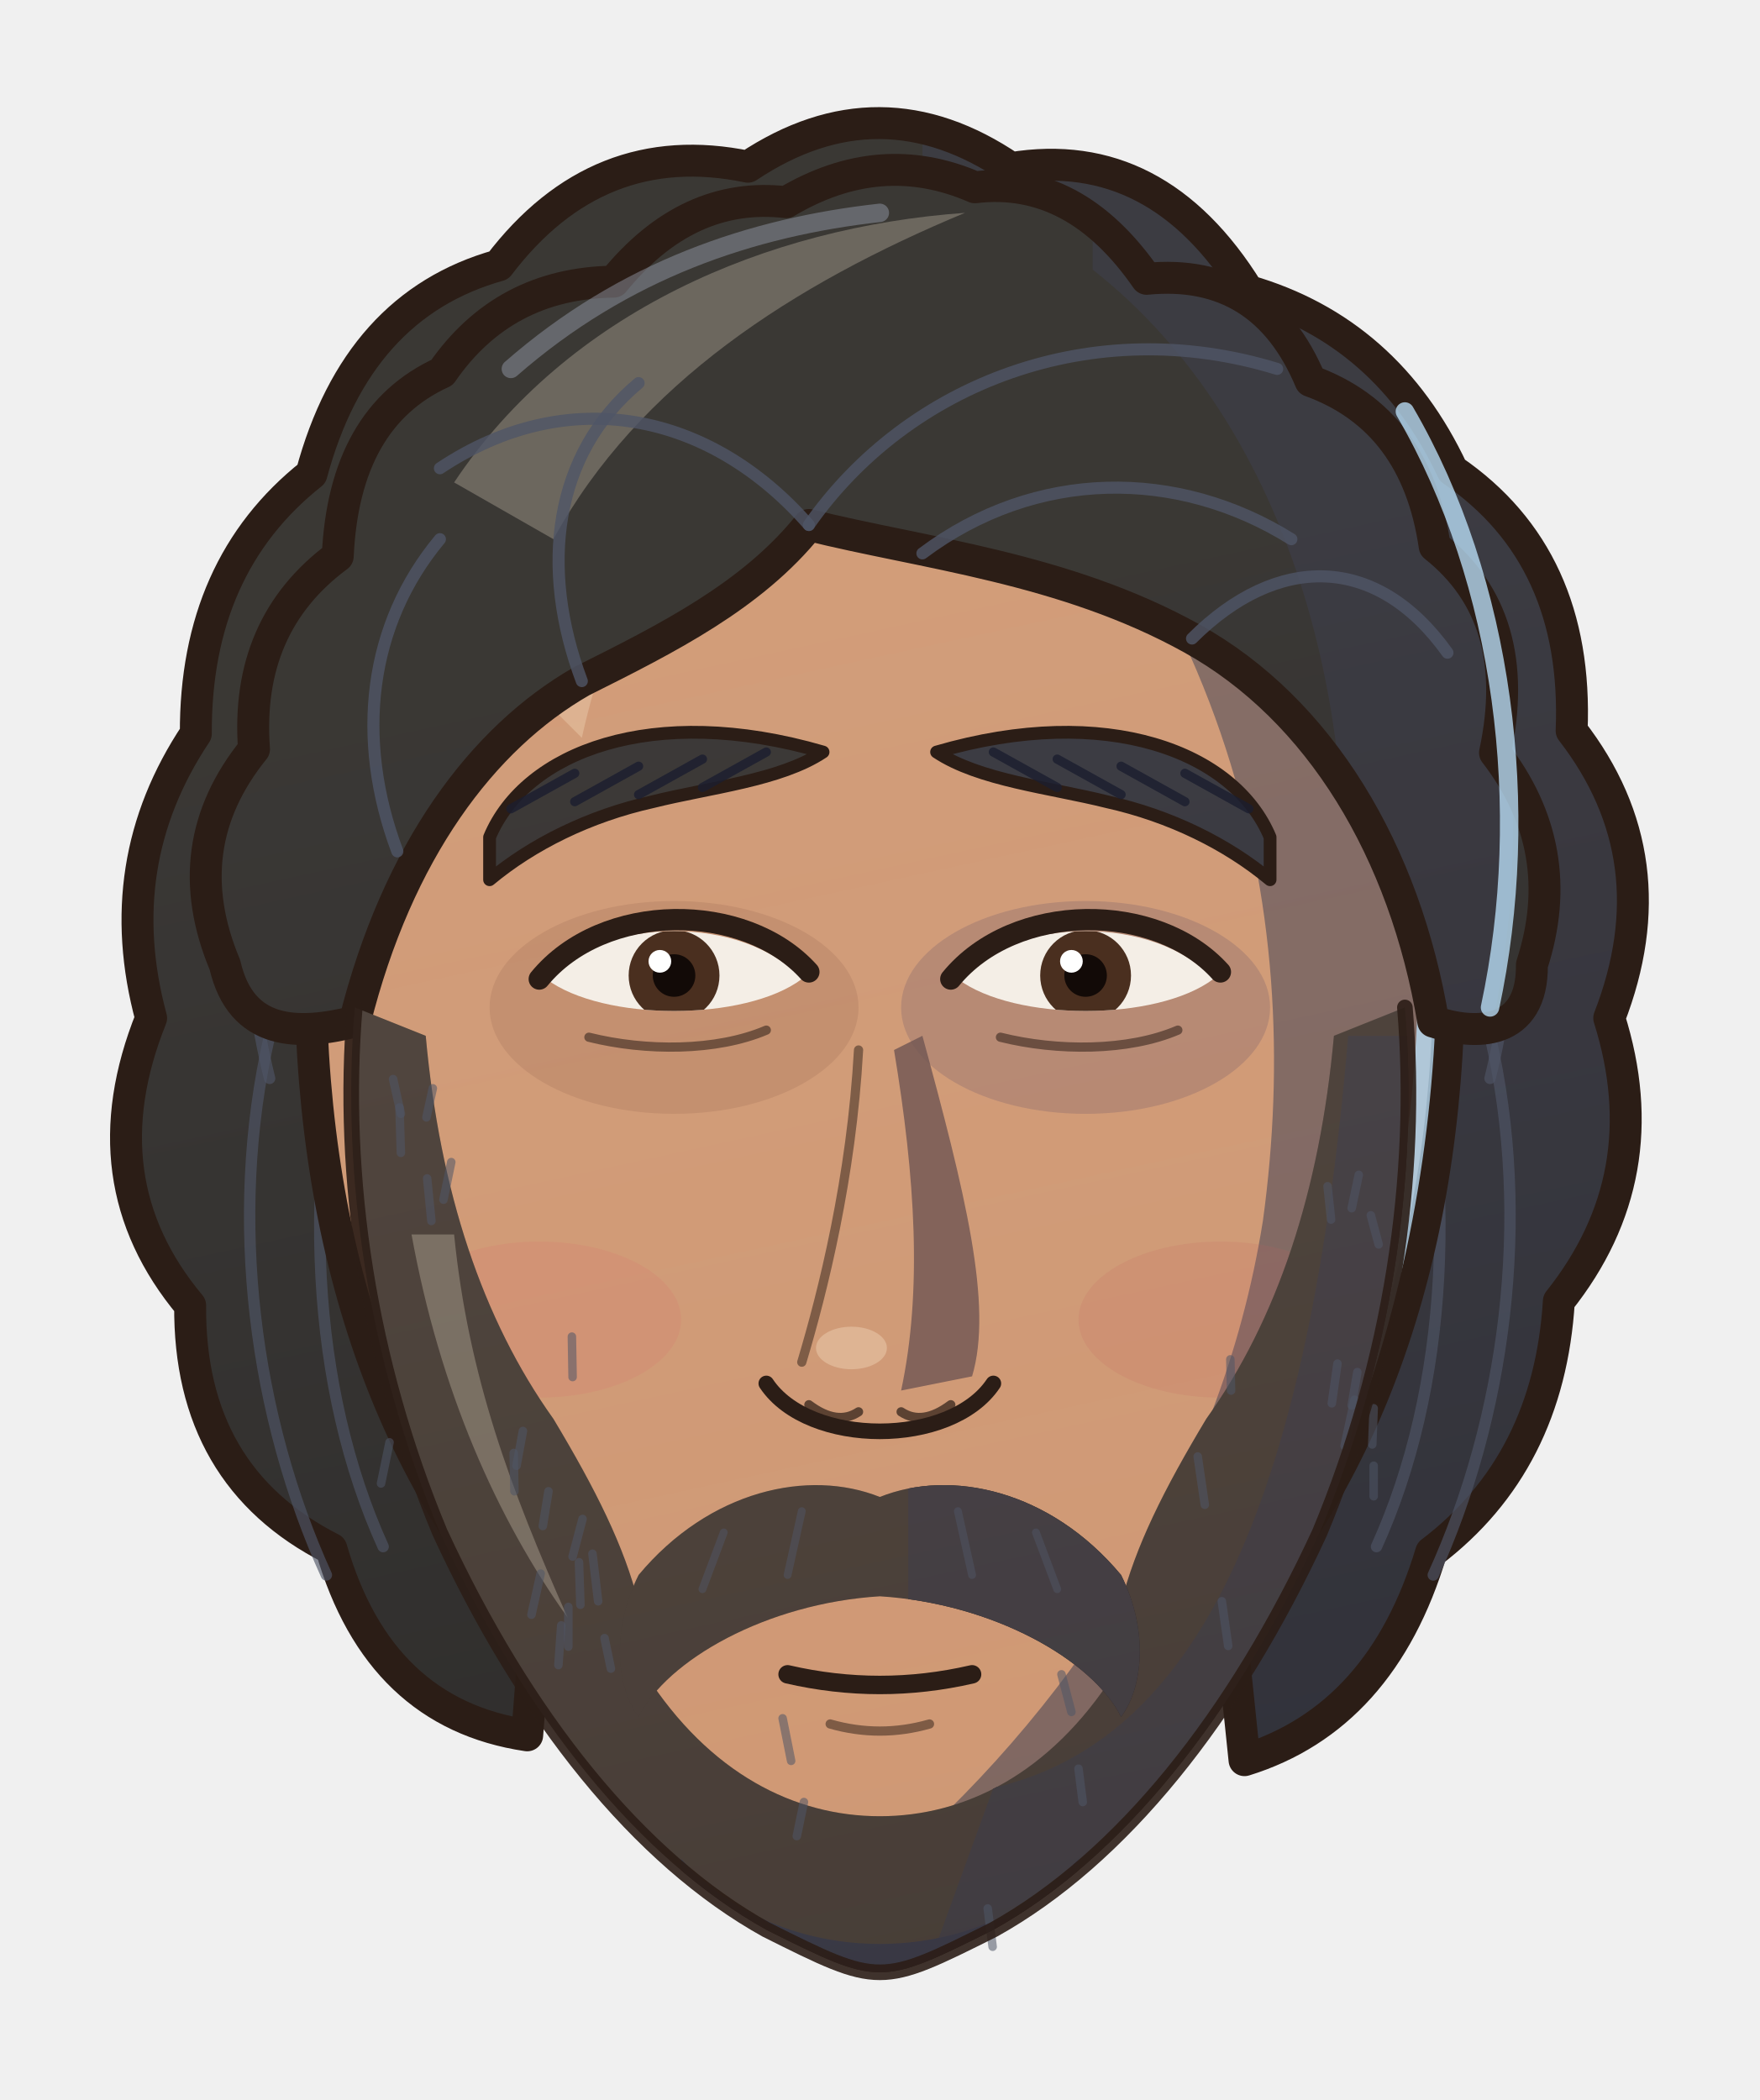
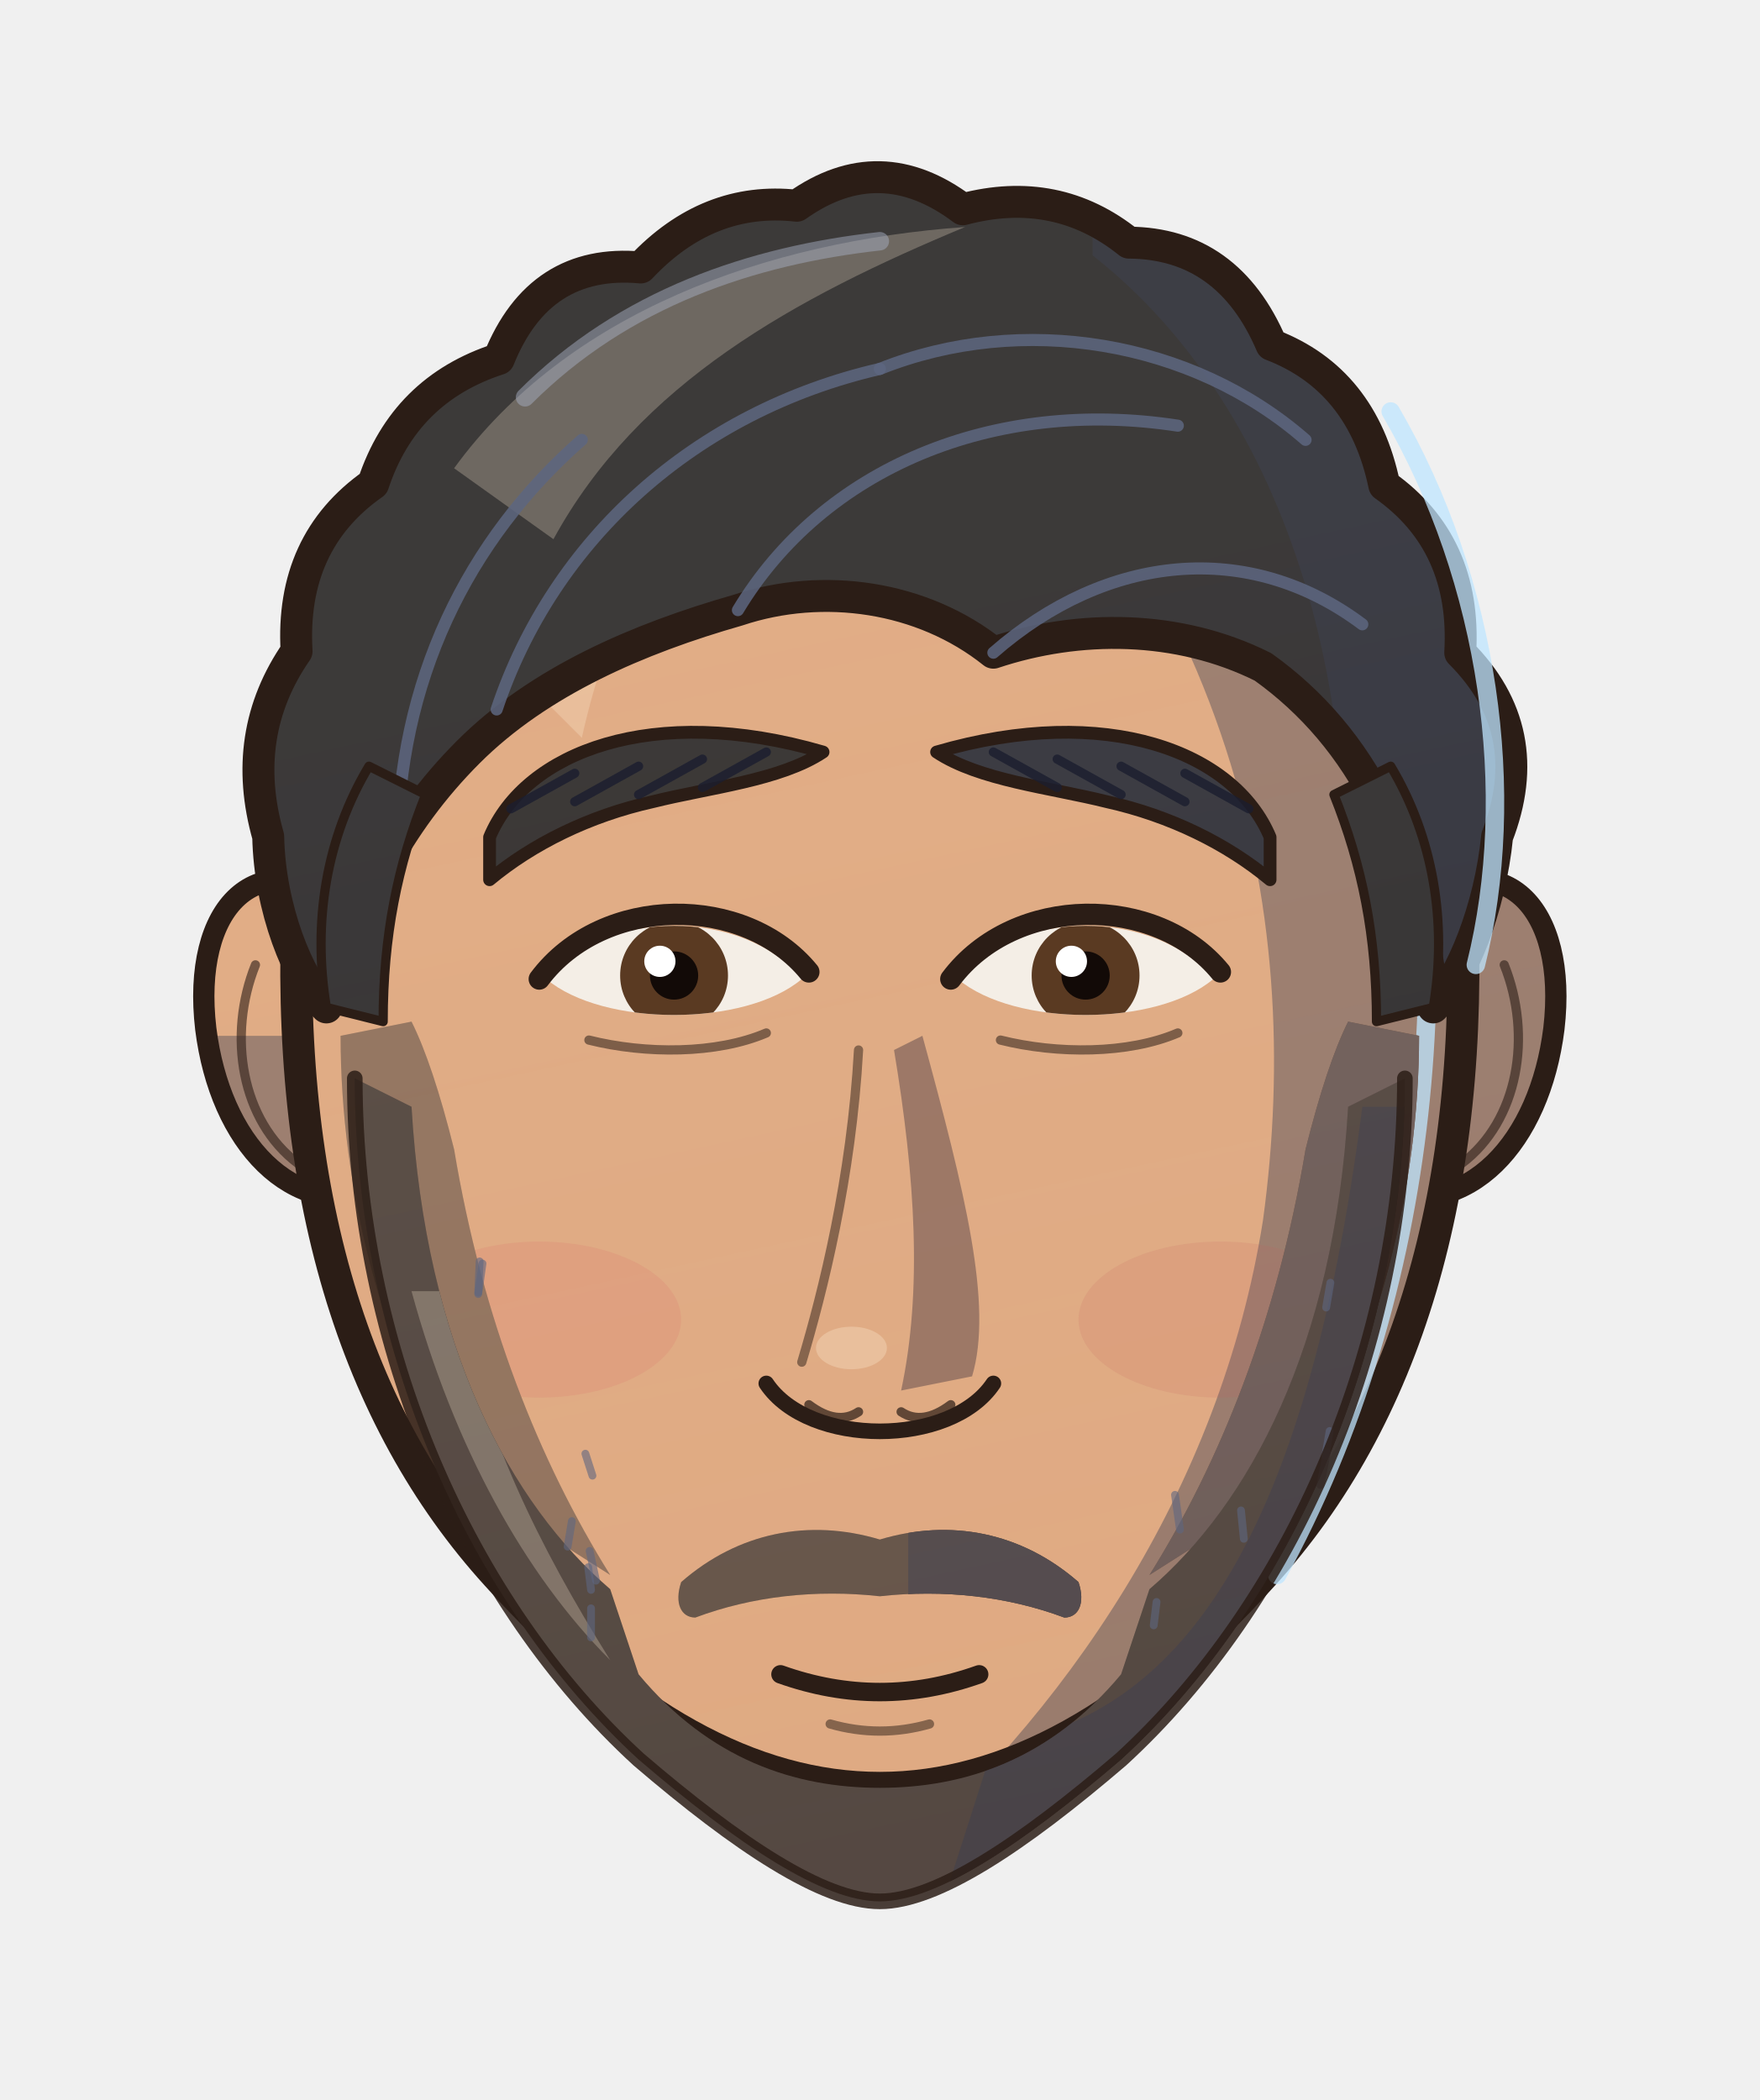
<svg xmlns="http://www.w3.org/2000/svg" viewBox="176 4 248 296" width="248" height="296">
  <defs>
    <linearGradient id="form" gradientUnits="userSpaceOnUse" x1="170" y1="120" x2="470" y2="1500">
      <stop offset="0" stop-color="#fff1d6" stop-opacity="0.16" />
      <stop offset="0.45" stop-color="#fff1d6" stop-opacity="0" />
-       <stop offset="1" stop-color="#0b1030" stop-opacity="0.30" />
+       <stop offset="1" stop-color="#0b1030" stop-opacity="0.18" />
    </linearGradient>
    <clipPath id="c1">
-       <path d="M250.3,248.6 Q229.4,245.5 222.7,222.3 Q202.6,212.1 202.8,188.0 Q188.1,170.4 197.3,147.5 Q191.4,125.7 203.6,107.4 Q203.5,83.8 219.9,70.8 Q226.3,47.0 246.3,41.4 Q260.2,23.1 281.4,27.5 Q300.0,15.1 318.5,27.7 Q339.1,24.3 351.9,45.0 Q371.5,50.7 380.7,70.3 Q398.5,82.5 397.5,107.0 Q411.5,125.1 402.8,147.5 Q409.8,169.7 395.7,187.4 Q394.3,210.2 377.7,222.8 Q370.7,246.1 351.4,252.1 L346,200 L254,200 Z" />
+       <path d="M226,132 C212,122 203,132 205,149 C207,165 217,176 230,172 Z" />
    </clipPath>
    <clipPath id="c2">
-       <path d="M300,50 C352,50 378,86 380,130 C382,172 372,206 352,230 C334,252 316,264 300,264 C284,264 266,252 248,230 C228,206 218,172 220,130 C222,86 248,50 300,50 Z" />
+       <path d="M 374,132 C 388,122 397,132 395,149 C 393,165 383,176 370,172 Z" />
    </clipPath>
    <clipPath id="c3">
-       <path d="M207.7,140.0 Q200.7,123.3 211.8,109.6 Q210.5,92.1 223.6,82.4 Q224.5,62.8 238.3,56.5 Q247.0,43.9 262.5,43.7 Q272.9,30.9 286.8,32.5 Q300.1,24.6 313.4,30.4 Q327.5,28.7 337.6,43.3 Q354.0,41.7 360.7,57.7 Q375.6,63.1 378.2,81.0 Q390.8,91.0 386.7,110.1 Q397.2,123.7 391.9,140.0 C392,150 384,150 378,148 C374,124 362,104 344,94 C326,84 306,82 290,78 C282,88 270,94 258,100 C244,108 232,124 226,148 C218,150 210,150 207.7,140.0 Z" />
+       <path d="M300,50 C352,50 380,86 382,130 C384,172 374,204 354,226 C336,246 318,256 300,256 C282,256 264,246 246,226 C226,204 216,172 218,130 C220,86 248,50 300,50 Z" />
    </clipPath>
    <clipPath id="c4">
+       <path d="M213.8,121.9 Q209.7,107.5 217.8,95.8 Q216.9,80.4 228.6,72.2 Q233.0,58.9 246.3,54.6 Q252.0,40.4 266.3,41.7 Q275.8,31.6 288.3,33.0 Q300.0,24.7 311.7,33.5 Q324.9,30.0 335.1,38.2 Q349.1,38.3 355.2,52.6 Q368.0,57.5 371.1,72.4 Q382.7,80.6 381.8,96.0 Q392.8,107.0 387.0,121.9 C386,132 382,142 378,146 C376,124 368,108 354,98 C342,92 328,92 316,96 C306,88 292,86 280,90 C266,94 252,100 242,110 C232,120 226,132 222,146 C218,142 214,132 213.8,121.9 Z" />
+     </clipPath>
+     <clipPath id="c5">
+       <path d="M222,146 C220,134 222,122 228,112 L236,116 C232,126 230,136 230,148 Z" />
+     </clipPath>
+     <clipPath id="c6">
+       <path d="M 378,146 C 380,134 378,122 372,112 L 364,116 C 368,126 370,136 370,148 Z" />
+     </clipPath>
+     <clipPath id="c7">
      <path d="M245,122 C250,110 268,103 292,110 C286,114 276,115 268,117 C259,119 251,123 245,128 Z" />
    </clipPath>
-     <clipPath id="c5">
+     <clipPath id="c8">
      <path d="M 355,122 C 350,110 332,103 308,110 C 314,114 324,115 332,117 C 341,119 349,123 355,128 Z" />
    </clipPath>
-     <clipPath id="c6">
-       <path d="M253,142 C261,133 281,133 289,142 C281,148.0 261,148.0 253,142 Z" />
+     <clipPath id="c9">
+       <path d="M253,142 C261,132 281,132 289,142 C281,148.75 261,148.75 253,142 Z" />
    </clipPath>
-     <clipPath id="c7">
-       <path d="M311,142 C319,133 339,133 347,142 C339,148.0 319,148.0 311,142 Z" />
+     <clipPath id="c10">
+       <path d="M311,142 C319,132 339,132 347,142 C339,148.75 319,148.75 311,142 Z" />
    </clipPath>
-     <clipPath id="c8">
-       <path d="M226,146 C224,170 228,196 238,220 C250,246 266,266 284,276 C292,280 296,282 300,282 C304,282 308,280 316,276 C334,266 350,246 362,220 C372,196 376,170 374,146 L364,150 C362,172 356,190 346,204 C340,214 336,222 334,230 L333,240 C324,254 312,260 300,260 C288,260 276,254 267,240 L266,230 C264,222 260,214 254,204 C244,190 238,172 236,150 Z" />
+     <clipPath id="c11">
+       <path d="M224,150 C224,172 230,194 240,212 L262,226 C252,210 244,190 240,166 C238,158 236,152 234,148 Z" />
    </clipPath>
-     <clipPath id="c9">
-       <path d="M266,226 C276,214 290,211 300,215 C310,211 324,214 334,226 C338,234 337,242 334,246 C330,238 316,230 300,229 C284,230 270,238 266,246 C263,242 262,234 266,226 Z" />
+     <clipPath id="c12">
+       <path d="M 376,150 C 376,172 370,194 360,212 L 338,226 C 348,210 356,190 360,166 C 362,158 364,152 366,148 Z" />
+     </clipPath>
+     <clipPath id="c13">
+       <path d="M226,156 C226,194 242,230 266,252 C280,264 292,272 300,272 C308,272 320,264 334,252 C358,230 374,194 374,156 L366,160 C364,194 352,216 338,228 L334,240 C324,252 312,256 300,256 C288,256 276,252 266,240 L262,228 C248,216 236,194 234,160 Z" />
+     </clipPath>
+     <clipPath id="c14">
+       <path d="M272,227 C280,220 290,218 300,221 C310,218 320,220 328,227 C329,230 328,232 326,232 C318,229 309,228 300,229 C291,228 282,229 274,232 C272,232 271,230 272,227 Z" />
    </clipPath>
  </defs>
  <rect x="200" y="290" width="200" height="40" fill="none" />
-   <path d="M250.3,248.6 Q229.4,245.5 222.7,222.3 Q202.6,212.1 202.8,188.0 Q188.1,170.4 197.3,147.5 Q191.4,125.7 203.6,107.4 Q203.5,83.8 219.9,70.8 Q226.3,47.0 246.3,41.4 Q260.2,23.1 281.4,27.5 Q300.0,15.1 318.5,27.7 Q339.1,24.3 351.9,45.0 Q371.5,50.7 380.7,70.3 Q398.5,82.5 397.5,107.0 Q411.5,125.1 402.8,147.5 Q409.8,169.7 395.7,187.4 Q394.3,210.2 377.7,222.8 Q370.7,246.1 351.4,252.1 L346,200 L254,200 Z" fill="#141416" />
+   <path d="M226,132 C212,122 203,132 205,149 C207,165 217,176 230,172 Z" fill="#dba077" />
  <g clip-path="url(#c1)">
-     <path d="M306,10 L420,10 L420,290 L306,290 Z" fill="#171926" />
+     <path d="M190,150 L240,150 L240,190 L190,190 Z" fill="#8c6c5f" />
    <rect x="0" y="0" width="600" height="1400" fill="url(#form)" />
  </g>
-   <path d="M250.3,248.6 Q229.4,245.5 222.7,222.3 Q202.6,212.1 202.8,188.0 Q188.1,170.4 197.3,147.5 Q191.4,125.7 203.6,107.4 Q203.5,83.8 219.9,70.8 Q226.3,47.0 246.3,41.4 Q260.2,23.1 281.4,27.5 Q300.0,15.1 318.5,27.7 Q339.1,24.3 351.9,45.0 Q371.5,50.7 380.7,70.3 Q398.5,82.5 397.5,107.0 Q411.5,125.1 402.8,147.5 Q409.8,169.7 395.7,187.4 Q394.3,210.2 377.7,222.8 Q370.7,246.1 351.4,252.1 L346,200 L254,200 Z" fill="none" stroke="#2b1d16" stroke-width="4.5" stroke-linejoin="round" />
-   <path d="M214,150 C208,176 212,204 222,226" fill="none" stroke="#4f5566" stroke-width="1.6" stroke-linecap="round" stroke-linejoin="round" opacity="0.65" />
-   <path d="M226,140 C218,170 220,200 230,222" fill="none" stroke="#4f5566" stroke-width="1.6" stroke-linecap="round" stroke-linejoin="round" opacity="0.65" />
-   <path d="M386,150 C392,176 388,204 378,226" fill="none" stroke="#4f5566" stroke-width="1.6" stroke-linecap="round" stroke-linejoin="round" opacity="0.65" />
-   <path d="M374,140 C382,170 380,200 370,222" fill="none" stroke="#4f5566" stroke-width="1.6" stroke-linecap="round" stroke-linejoin="round" opacity="0.65" />
-   <path d="M216,104 C210,124 210,140 214,156" fill="none" stroke="#4f5566" stroke-width="1.6" stroke-linecap="round" stroke-linejoin="round" opacity="0.65" />
-   <path d="M384,104 C390,124 390,140 386,156" fill="none" stroke="#4f5566" stroke-width="1.6" stroke-linecap="round" stroke-linejoin="round" opacity="0.65" />
-   <path d="M300,50 C352,50 378,86 380,130 C382,172 372,206 352,230 C334,252 316,264 300,264 C284,264 266,252 248,230 C228,206 218,172 220,130 C222,86 248,50 300,50 Z" fill="#c98d68" />
+   <path d="M226,132 C212,122 203,132 205,149 C207,165 217,176 230,172 Z" fill="none" stroke="#2b1d16" stroke-width="3.0" stroke-linejoin="round" />
+   <path d="M 374,132 C 388,122 397,132 395,149 C 393,165 383,176 370,172 Z" fill="#dba077" />
  <g clip-path="url(#c2)">
-     <path d="M300,40 C356,46 386,86 384,130 C384,174 372,210 352,232 C334,254 316,266 300,268 C326,246 348,214 354,176 C360,132 350,82 300,40 Z" fill="#6f5552" />
-     <path d="M246,96 C252,78 266,66 284,62 C270,74 262,90 258,108 Z" fill="#d9ab89" opacity="0.85" />
+     <path d="M360,110 L410,110 L410,190 L360,190 Z" fill="#8c6c5f" />
    <rect x="0" y="0" width="600" height="1400" fill="url(#form)" />
  </g>
-   <path d="M300,50 C352,50 378,86 380,130 C382,172 372,206 352,230 C334,252 316,264 300,264 C284,264 266,252 248,230 C228,206 218,172 220,130 C222,86 248,50 300,50 Z" fill="none" stroke="#2b1d16" stroke-width="4.5" stroke-linejoin="round" />
+   <path d="M 374,132 C 388,122 397,132 395,149 C 393,165 383,176 370,172 Z" fill="none" stroke="#2b1d16" stroke-width="3.0" stroke-linejoin="round" />
+   <path d="M212,140 C208,150 210,162 218,168" fill="none" stroke="#2b1d16" stroke-width="1.3" stroke-linecap="round" stroke-linejoin="round" opacity="0.6" />
+   <path d="M388,140 C392,150 390,162 382,168" fill="none" stroke="#2b1d16" stroke-width="1.3" stroke-linecap="round" stroke-linejoin="round" opacity="0.6" />
+   <path d="M300,50 C352,50 380,86 382,130 C384,172 374,204 354,226 C336,246 318,256 300,256 C282,256 264,246 246,226 C226,204 216,172 218,130 C220,86 248,50 300,50 Z" fill="#dba077" />
+   <g clip-path="url(#c3)">
+     <path d="M300,40 C356,46 386,86 384,130 C384,174 372,210 352,232 C334,254 316,266 300,268 C326,246 348,214 354,176 C360,132 350,82 300,40 Z" fill="#8c6c5f" />
+     <path d="M246,96 C252,78 266,66 284,62 C270,74 262,90 258,108 Z" fill="#e6b894" opacity="0.85" />
+     <rect x="0" y="0" width="600" height="1400" fill="url(#form)" />
+   </g>
+   <path d="M300,50 C352,50 380,86 382,130 C384,172 374,204 354,226 C336,246 318,256 300,256 C282,256 264,246 246,226 C226,204 216,172 218,130 C220,86 248,50 300,50 Z" fill="none" stroke="#2b1d16" stroke-width="4.5" stroke-linejoin="round" />
  <path d="M372,96 C382,136 378,186 356,226" fill="none" stroke="#bfe6ff" stroke-width="2.6" stroke-linecap="round" opacity="0.75" />
-   <ellipse cx="271" cy="146" rx="26" ry="15" fill="#8a5a46" opacity="0.18" />
-   <ellipse cx="329" cy="146" rx="26" ry="15" fill="#5a4a66" opacity="0.22" />
  <ellipse cx="252" cy="190" rx="20" ry="11" fill="#d9706a" opacity="0.18" />
  <ellipse cx="348" cy="190" rx="20" ry="11" fill="#c0605e" opacity="0.15" />
-   <path d="M207.7,140.0 Q200.7,123.3 211.8,109.6 Q210.5,92.1 223.6,82.4 Q224.5,62.8 238.3,56.5 Q247.0,43.9 262.5,43.7 Q272.9,30.9 286.8,32.5 Q300.1,24.6 313.4,30.4 Q327.5,28.7 337.6,43.3 Q354.0,41.7 360.7,57.7 Q375.6,63.1 378.2,81.0 Q390.8,91.0 386.7,110.1 Q397.2,123.7 391.9,140.0 C392,150 384,150 378,148 C374,124 362,104 344,94 C326,84 306,82 290,78 C282,88 270,94 258,100 C244,108 232,124 226,148 C218,150 210,150 207.7,140.0 Z" fill="#141416" />
-   <g clip-path="url(#c3)">
-     <path d="M330,26 C376,42 398,96 386,150 L364,150 C370,106 358,64 330,42 Z" fill="#171926" />
-     <path d="M240,72 C256,48 284,36 312,34 C288,44 266,58 254,80 Z" fill="#5a5650" opacity="0.85" />
+   <path d="M213.8,121.9 Q209.7,107.5 217.8,95.8 Q216.9,80.4 228.6,72.2 Q233.0,58.9 246.3,54.6 Q252.0,40.4 266.3,41.7 Q275.8,31.6 288.3,33.0 Q300.0,24.7 311.7,33.5 Q324.9,30.0 335.1,38.2 Q349.1,38.3 355.2,52.6 Q368.0,57.5 371.1,72.4 Q382.7,80.6 381.8,96.0 Q392.8,107.0 387.0,121.9 C386,132 382,142 378,146 C376,124 368,108 354,98 C342,92 328,92 316,96 C306,88 292,86 280,90 C266,94 252,100 242,110 C232,120 226,132 222,146 C218,142 214,132 213.8,121.9 Z" fill="#17171c" />
+   <g clip-path="url(#c4)">
+     <path d="M330,26 C374,40 396,90 384,148 L364,148 C370,104 358,62 330,40 Z" fill="#181b2a" />
+     <path d="M240,70 C256,48 284,38 312,36 C288,46 266,58 254,80 Z" fill="#5d5854" opacity="0.85" />
    <rect x="0" y="0" width="600" height="1400" fill="url(#form)" />
  </g>
-   <path d="M207.7,140.0 Q200.7,123.3 211.8,109.6 Q210.5,92.1 223.6,82.4 Q224.5,62.8 238.3,56.5 Q247.0,43.9 262.5,43.7 Q272.9,30.9 286.8,32.5 Q300.1,24.6 313.4,30.4 Q327.5,28.7 337.6,43.3 Q354.0,41.7 360.7,57.7 Q375.6,63.1 378.2,81.0 Q390.8,91.0 386.7,110.1 Q397.2,123.7 391.9,140.0 C392,150 384,150 378,148 C374,124 362,104 344,94 C326,84 306,82 290,78 C282,88 270,94 258,100 C244,108 232,124 226,148 C218,150 210,150 207.7,140.0 Z" fill="none" stroke="#2b1d16" stroke-width="4.5" stroke-linejoin="round" />
-   <path d="M374,62 C388,86 392,118 386,146" fill="none" stroke="#bfe6ff" stroke-width="2.6" stroke-linecap="round" opacity="0.75" />
-   <path d="M290,78 C304,58 330,48 356,56" fill="none" stroke="#4f5566" stroke-width="1.7" stroke-linecap="round" stroke-linejoin="round" opacity="0.8" />
-   <path d="M290,78 C276,62 256,58 238,70" fill="none" stroke="#4f5566" stroke-width="1.7" stroke-linecap="round" stroke-linejoin="round" opacity="0.8" />
-   <path d="M258,100 C252,84 254,68 266,58" fill="none" stroke="#4f5566" stroke-width="1.7" stroke-linecap="round" stroke-linejoin="round" opacity="0.8" />
-   <path d="M344,94 C356,82 370,82 380,96" fill="none" stroke="#4f5566" stroke-width="1.7" stroke-linecap="round" stroke-linejoin="round" opacity="0.8" />
-   <path d="M306,82 C322,70 342,70 358,80" fill="none" stroke="#4f5566" stroke-width="1.7" stroke-linecap="round" stroke-linejoin="round" opacity="0.8" />
-   <path d="M232,124 C226,108 228,92 238,80" fill="none" stroke="#4f5566" stroke-width="1.7" stroke-linecap="round" stroke-linejoin="round" opacity="0.8" />
-   <path d="M248,56 C264,42 282,36 300,34" fill="none" stroke="#9aa0b0" stroke-width="2.6" stroke-linecap="round" stroke-linejoin="round" opacity="0.45" />
+   <path d="M213.8,121.9 Q209.7,107.5 217.8,95.8 Q216.9,80.4 228.6,72.2 Q233.0,58.9 246.3,54.6 Q252.0,40.4 266.3,41.7 Q275.8,31.6 288.3,33.0 Q300.0,24.7 311.7,33.5 Q324.9,30.0 335.1,38.2 Q349.1,38.3 355.2,52.6 Q368.0,57.5 371.1,72.4 Q382.7,80.6 381.8,96.0 Q392.8,107.0 387.0,121.9 C386,132 382,142 378,146 C376,124 368,108 354,98 C342,92 328,92 316,96 C306,88 292,86 280,90 C266,94 252,100 242,110 C232,120 226,132 222,146 C218,142 214,132 213.8,121.9 Z" fill="none" stroke="#2b1d16" stroke-width="4.5" stroke-linejoin="round" />
+   <path d="M372,62 C386,86 390,116 384,140" fill="none" stroke="#bfe6ff" stroke-width="2.6" stroke-linecap="round" opacity="0.75" />
+   <path d="M246,104 C254,80 274,62 300,56" fill="none" stroke="#5d6680" stroke-width="1.7" stroke-linecap="round" stroke-linejoin="round" opacity="0.85" />
+   <path d="M280,90 C292,70 316,60 342,64" fill="none" stroke="#5d6680" stroke-width="1.7" stroke-linecap="round" stroke-linejoin="round" opacity="0.85" />
+   <path d="M316,96 C332,82 352,80 368,92" fill="none" stroke="#5d6680" stroke-width="1.7" stroke-linecap="round" stroke-linejoin="round" opacity="0.85" />
+   <path d="M232,124 C232,100 242,80 258,66" fill="none" stroke="#5d6680" stroke-width="1.7" stroke-linecap="round" stroke-linejoin="round" opacity="0.85" />
+   <path d="M300,56 C320,48 344,52 360,66" fill="none" stroke="#5d6680" stroke-width="1.7" stroke-linecap="round" stroke-linejoin="round" opacity="0.85" />
+   <path d="M250,60 C264,46 282,40 300,38" fill="none" stroke="#a3abc0" stroke-width="2.6" stroke-linecap="round" stroke-linejoin="round" opacity="0.5" />
+   <path d="M222,146 C220,134 222,122 228,112 L236,116 C232,126 230,136 230,148 Z" fill="#17171c" />
+   <g clip-path="url(#c5)">
+     <rect x="0" y="0" width="600" height="1400" fill="url(#form)" />
+   </g>
+   <path d="M222,146 C220,134 222,122 228,112 L236,116 C232,126 230,136 230,148 Z" fill="none" stroke="#2b1d16" stroke-width="1.3" stroke-linejoin="round" />
+   <path d="M 378,146 C 380,134 378,122 372,112 L 364,116 C 368,126 370,136 370,148 Z" fill="#17171c" />
+   <g clip-path="url(#c6)">
+     <rect x="0" y="0" width="600" height="1400" fill="url(#form)" />
+   </g>
+   <path d="M 378,146 C 380,134 378,122 372,112 L 364,116 C 368,126 370,136 370,148 Z" fill="none" stroke="#2b1d16" stroke-width="1.3" stroke-linejoin="round" />
  <path d="M245,122 C250,110 268,103 292,110 C286,114 276,115 268,117 C259,119 251,123 245,128 Z" fill="#18171a" />
-   <g clip-path="url(#c4)">
+   <g clip-path="url(#c7)">
    <rect x="0" y="0" width="600" height="1400" fill="url(#form)" />
  </g>
  <path d="M245,122 C250,110 268,103 292,110 C286,114 276,115 268,117 C259,119 251,123 245,128 Z" fill="none" stroke="#2b1d16" stroke-width="1.8" stroke-linejoin="round" />
  <path d="M 355,122 C 350,110 332,103 308,110 C 314,114 324,115 332,117 C 341,119 349,123 355,128 Z" fill="#18171a" />
-   <g clip-path="url(#c5)">
+   <g clip-path="url(#c8)">
    <path d="M300,90 L360,90 L360,130 L300,130 Z" fill="#191b28" />
    <rect x="0" y="0" width="600" height="1400" fill="url(#form)" />
  </g>
  <path d="M 355,122 C 350,110 332,103 308,110 C 314,114 324,115 332,117 C 341,119 349,123 355,128 Z" fill="none" stroke="#2b1d16" stroke-width="1.8" stroke-linejoin="round" />
  <path d="M248,118 l9,-5" fill="none" stroke="#1a1d2e" stroke-width="1.3" stroke-linecap="round" stroke-linejoin="round" opacity="0.8" />
  <path d="M257,117 l9,-5" fill="none" stroke="#1a1d2e" stroke-width="1.3" stroke-linecap="round" stroke-linejoin="round" opacity="0.8" />
  <path d="M266,116 l9,-5" fill="none" stroke="#1a1d2e" stroke-width="1.3" stroke-linecap="round" stroke-linejoin="round" opacity="0.8" />
  <path d="M275,115 l9,-5" fill="none" stroke="#1a1d2e" stroke-width="1.3" stroke-linecap="round" stroke-linejoin="round" opacity="0.8" />
  <path d="M352,118 l-9,-5" fill="none" stroke="#1a1d2e" stroke-width="1.3" stroke-linecap="round" stroke-linejoin="round" opacity="0.8" />
  <path d="M343,117 l-9,-5" fill="none" stroke="#1a1d2e" stroke-width="1.3" stroke-linecap="round" stroke-linejoin="round" opacity="0.8" />
  <path d="M334,116 l-9,-5" fill="none" stroke="#1a1d2e" stroke-width="1.3" stroke-linecap="round" stroke-linejoin="round" opacity="0.8" />
  <path d="M325,115 l-9,-5" fill="none" stroke="#1a1d2e" stroke-width="1.3" stroke-linecap="round" stroke-linejoin="round" opacity="0.8" />
-   <path d="M253,142 C261,133 281,133 289,142 C281,148.0 261,148.0 253,142 Z" fill="#f4eee6" />
-   <g clip-path="url(#c6)">
-     <circle cx="271" cy="141.5" r="6.4" fill="#4a2f1f" />
-     <circle cx="271" cy="141.5" r="3" fill="#120a07" />
-     <circle cx="269" cy="139.5" r="1.6" fill="#fff" />
-     <path d="M251,130 L291,130 L291,135 L251,135 Z" fill="#000" opacity="0.18" />
+   <path d="M253,142 C261,132 281,132 289,142 C281,148.75 261,148.75 253,142 Z" fill="#f4eee6" />
+   <g clip-path="url(#c9)">
+     <circle cx="271" cy="141.5" r="7.6" fill="#5a3a22" />
+     <circle cx="271" cy="141.5" r="3.4" fill="#120a07" />
+     <circle cx="269" cy="139.5" r="2.2" fill="#fff" />
+     <path d="M251,130 L291,130 L291,134 L251,134 Z" fill="#000" opacity="0.18" />
  </g>
-   <path d="M252,142 C261,131 281,131 290,141" fill="none" stroke="#2b1d16" stroke-width="3.0" stroke-linecap="round" stroke-linejoin="round" opacity="1.0" />
-   <path d="M259,150.2 C267,152.2 277,152.2 284,149.2" fill="none" stroke="#2b1d16" stroke-width="1.3" stroke-linecap="round" stroke-linejoin="round" opacity="0.55" />
-   <path d="M311,142 C319,133 339,133 347,142 C339,148.0 319,148.0 311,142 Z" fill="#f4eee6" />
-   <g clip-path="url(#c7)">
-     <circle cx="329" cy="141.5" r="6.4" fill="#4a2f1f" />
-     <circle cx="329" cy="141.5" r="3" fill="#120a07" />
-     <circle cx="327" cy="139.5" r="1.6" fill="#fff" />
-     <path d="M309,130 L349,130 L349,135 L309,135 Z" fill="#000" opacity="0.18" />
+   <path d="M252,142 C261,130 281,130 290,141" fill="none" stroke="#2b1d16" stroke-width="3.0" stroke-linecap="round" stroke-linejoin="round" opacity="1.0" />
+   <path d="M259,150.6 C267,152.6 277,152.6 284,149.6" fill="none" stroke="#2b1d16" stroke-width="1.3" stroke-linecap="round" stroke-linejoin="round" opacity="0.55" />
+   <path d="M311,142 C319,132 339,132 347,142 C339,148.75 319,148.75 311,142 Z" fill="#f4eee6" />
+   <g clip-path="url(#c10)">
+     <circle cx="329" cy="141.5" r="7.6" fill="#5a3a22" />
+     <circle cx="329" cy="141.5" r="3.4" fill="#120a07" />
+     <circle cx="327" cy="139.5" r="2.2" fill="#fff" />
+     <path d="M309,130 L349,130 L349,134 L309,134 Z" fill="#000" opacity="0.18" />
  </g>
-   <path d="M310,142 C319,131 339,131 348,141" fill="none" stroke="#2b1d16" stroke-width="3.0" stroke-linecap="round" stroke-linejoin="round" opacity="1.0" />
-   <path d="M317,150.2 C325,152.2 335,152.2 342,149.2" fill="none" stroke="#2b1d16" stroke-width="1.3" stroke-linecap="round" stroke-linejoin="round" opacity="0.55" />
-   <path d="M306,150 C312,172 316,188 313,198 L303,200 C306,186 305,170 302,152 Z" fill="#6f5552" opacity="0.8" />
+   <path d="M310,142 C319,130 339,130 348,141" fill="none" stroke="#2b1d16" stroke-width="3.0" stroke-linecap="round" stroke-linejoin="round" opacity="1.0" />
+   <path d="M317,150.6 C325,152.6 335,152.6 342,149.6" fill="none" stroke="#2b1d16" stroke-width="1.3" stroke-linecap="round" stroke-linejoin="round" opacity="0.55" />
+   <path d="M306,150 C312,172 316,188 313,198 L303,200 C306,186 305,170 302,152 Z" fill="#8c6c5f" opacity="0.8" />
  <path d="M297,152 C296,170 292,186 289,196" fill="none" stroke="#2b1d16" stroke-width="1.3" stroke-linecap="round" stroke-linejoin="round" opacity="0.5" />
  <path d="M284,199 C290,208 310,208 316,199" fill="none" stroke="#2b1d16" stroke-width="2.2" stroke-linecap="round" stroke-linejoin="round" opacity="1.0" />
  <path d="M290,202 q4,3 7,1 M310,202 q-4,3 -7,1" fill="none" stroke="#2b1d16" stroke-width="1.3" stroke-linecap="round" stroke-linejoin="round" opacity="0.7" />
-   <ellipse cx="296" cy="194" rx="5" ry="3" fill="#e1ba9a" opacity="0.8" />
-   <path d="M287,240 Q300,243 313,240" fill="none" stroke="#2b1d16" stroke-width="2.6" stroke-linecap="round" stroke-linejoin="round" opacity="1.0" />
+   <ellipse cx="296" cy="194" rx="5" ry="3" fill="#ebc4a2" opacity="0.8" />
+   <path d="M286,240 Q300,245 314,240" fill="none" stroke="#2b1d16" stroke-width="2.6" stroke-linecap="round" stroke-linejoin="round" opacity="1.0" />
  <path d="M293,247 Q300,249 307,247" fill="none" stroke="#2b1d16" stroke-width="1.3" stroke-linecap="round" stroke-linejoin="round" opacity="0.5" />
-   <path d="M226,146 C224,170 228,196 238,220 C250,246 266,266 284,276 C292,280 296,282 300,282 C304,282 308,280 316,276 C334,266 350,246 362,220 C372,196 376,170 374,146 L364,150 C362,172 356,190 346,204 C340,214 336,222 334,230 L333,240 C324,254 312,260 300,260 C288,260 276,254 267,240 L266,230 C264,222 260,214 254,204 C244,190 238,172 236,150 Z" fill="#312723" />
-   <g clip-path="url(#c8)">
-     <path d="M316,256 C342,250 360,222 366,150 L400,150 L400,300 L300,300 Z" fill="#29252e" />
-     <path d="M272,266 C286,282 314,282 328,266 L328,300 L272,300 Z" fill="#202132" />
-     <path d="M234,178 C238,200 246,218 256,232 C248,214 242,198 240,178 Z" fill="#6f6459" opacity="0.85" />
+   <path d="M224,150 C224,172 230,194 240,212 L262,226 C252,210 244,190 240,166 C238,158 236,152 234,148 Z" fill="#83624e" />
+   <g clip-path="url(#c11)">
    <rect x="0" y="0" width="600" height="1400" fill="url(#form)" />
  </g>
-   <path d="M366.9,201.3 l-1.4,6.5" fill="none" stroke="#4f5566" stroke-width="1.2" stroke-linecap="round" stroke-linejoin="round" opacity="0.55" />
-   <path d="M252.2,225.8 l-1.3,5.8" fill="none" stroke="#4f5566" stroke-width="1.2" stroke-linecap="round" stroke-linejoin="round" opacity="0.55" />
-   <path d="M231.4,156.1 l1.1,4.9" fill="none" stroke="#4f5566" stroke-width="1.2" stroke-linecap="round" stroke-linejoin="round" opacity="0.55" />
-   <path d="M257.6,224.2 l0.2,6.0" fill="none" stroke="#4f5566" stroke-width="1.2" stroke-linecap="round" stroke-linejoin="round" opacity="0.55" />
-   <path d="M255.1,233.1 l-0.4,5.6" fill="none" stroke="#4f5566" stroke-width="1.2" stroke-linecap="round" stroke-linejoin="round" opacity="0.55" />
-   <path d="M256.1,230.5 l-0.0,5.6" fill="none" stroke="#4f5566" stroke-width="1.2" stroke-linecap="round" stroke-linejoin="round" opacity="0.55" />
-   <path d="M328.0,253.3 l0.6,4.7" fill="none" stroke="#4f5566" stroke-width="1.2" stroke-linecap="round" stroke-linejoin="round" opacity="0.55" />
-   <path d="M232.3,160.1 l0.2,6.4" fill="none" stroke="#4f5566" stroke-width="1.2" stroke-linecap="round" stroke-linejoin="round" opacity="0.55" />
-   <path d="M344.8,209.3 l1.0,6.8" fill="none" stroke="#4f5566" stroke-width="1.2" stroke-linecap="round" stroke-linejoin="round" opacity="0.55" />
-   <path d="M253.3,214.2 l-0.8,4.9" fill="none" stroke="#4f5566" stroke-width="1.2" stroke-linecap="round" stroke-linejoin="round" opacity="0.55" />
-   <path d="M367.5,169.6 l-1.0,4.7" fill="none" stroke="#4f5566" stroke-width="1.2" stroke-linecap="round" stroke-linejoin="round" opacity="0.55" />
-   <path d="M289.3,258.0 l-1.0,4.8" fill="none" stroke="#4f5566" stroke-width="1.2" stroke-linecap="round" stroke-linejoin="round" opacity="0.55" />
-   <path d="M230.9,207.3 l-1.2,5.8" fill="none" stroke="#4f5566" stroke-width="1.2" stroke-linecap="round" stroke-linejoin="round" opacity="0.55" />
-   <path d="M369.6,210.6 l-0.0,4.3" fill="none" stroke="#4f5566" stroke-width="1.2" stroke-linecap="round" stroke-linejoin="round" opacity="0.55" />
-   <path d="M364.5,196.2 l-0.8,5.6" fill="none" stroke="#4f5566" stroke-width="1.2" stroke-linecap="round" stroke-linejoin="round" opacity="0.55" />
-   <path d="M348.2,229.7 l0.9,6.3" fill="none" stroke="#4f5566" stroke-width="1.2" stroke-linecap="round" stroke-linejoin="round" opacity="0.55" />
-   <path d="M325.6,240.0 l1.4,5.3" fill="none" stroke="#4f5566" stroke-width="1.2" stroke-linecap="round" stroke-linejoin="round" opacity="0.55" />
-   <path d="M367.3,197.4 l-0.8,4.7" fill="none" stroke="#4f5566" stroke-width="1.2" stroke-linecap="round" stroke-linejoin="round" opacity="0.55" />
-   <path d="M261.2,234.9 l0.9,4.3" fill="none" stroke="#4f5566" stroke-width="1.2" stroke-linecap="round" stroke-linejoin="round" opacity="0.55" />
-   <path d="M315.2,273.0 l0.7,5.4" fill="none" stroke="#4f5566" stroke-width="1.2" stroke-linecap="round" stroke-linejoin="round" opacity="0.55" />
-   <path d="M349.4,195.6 l0.1,4.4" fill="none" stroke="#4f5566" stroke-width="1.2" stroke-linecap="round" stroke-linejoin="round" opacity="0.55" />
-   <path d="M369.2,175.3 l1.1,4.1" fill="none" stroke="#4f5566" stroke-width="1.2" stroke-linecap="round" stroke-linejoin="round" opacity="0.55" />
-   <path d="M286.3,246.2 l1.2,6.0" fill="none" stroke="#4f5566" stroke-width="1.2" stroke-linecap="round" stroke-linejoin="round" opacity="0.55" />
-   <path d="M258.1,218.1 l-1.4,5.3" fill="none" stroke="#4f5566" stroke-width="1.2" stroke-linecap="round" stroke-linejoin="round" opacity="0.55" />
-   <path d="M256.6,192.4 l0.1,5.7" fill="none" stroke="#4f5566" stroke-width="1.2" stroke-linecap="round" stroke-linejoin="round" opacity="0.55" />
-   <path d="M237.0,157.4 l-0.9,4.1" fill="none" stroke="#4f5566" stroke-width="1.2" stroke-linecap="round" stroke-linejoin="round" opacity="0.55" />
-   <path d="M259.5,223.0 l0.8,6.7" fill="none" stroke="#4f5566" stroke-width="1.2" stroke-linecap="round" stroke-linejoin="round" opacity="0.55" />
-   <path d="M248.4,208.8 l0.1,5.4" fill="none" stroke="#4f5566" stroke-width="1.2" stroke-linecap="round" stroke-linejoin="round" opacity="0.55" />
-   <path d="M239.6,167.8 l-1.1,5.3" fill="none" stroke="#4f5566" stroke-width="1.2" stroke-linecap="round" stroke-linejoin="round" opacity="0.55" />
-   <path d="M249.7,205.7 l-0.9,4.9" fill="none" stroke="#4f5566" stroke-width="1.2" stroke-linecap="round" stroke-linejoin="round" opacity="0.55" />
-   <path d="M236.2,170.1 l0.6,6.0" fill="none" stroke="#4f5566" stroke-width="1.2" stroke-linecap="round" stroke-linejoin="round" opacity="0.55" />
-   <path d="M363.1,171.2 l0.5,4.7" fill="none" stroke="#4f5566" stroke-width="1.2" stroke-linecap="round" stroke-linejoin="round" opacity="0.55" />
-   <path d="M369.6,202.5 l-0.2,5.1" fill="none" stroke="#4f5566" stroke-width="1.2" stroke-linecap="round" stroke-linejoin="round" opacity="0.55" />
-   <path d="M266,226 C276,214 290,211 300,215 C310,211 324,214 334,226 C338,234 337,242 334,246 C330,238 316,230 300,229 C284,230 270,238 266,246 C263,242 262,234 266,226 Z" fill="#312723" />
-   <g clip-path="url(#c9)">
-     <path d="M304,206 L346,206 L346,250 L304,250 Z" fill="#29252e" />
+   <path d="M 376,150 C 376,172 370,194 360,212 L 338,226 C 348,210 356,190 360,166 C 362,158 364,152 366,148 Z" fill="#83624e" />
+   <g clip-path="url(#c12)">
+     <path d="M300,140 L400,140 L400,240 L300,240 Z" fill="#5c4a49" />
    <rect x="0" y="0" width="600" height="1400" fill="url(#form)" />
  </g>
-   <path d="M226,146 C224,170 228,196 238,220 C250,246 266,266 284,276 C292,280 296,282 300,282 C304,282 308,280 316,276 C334,266 350,246 362,220 C372,196 376,170 374,146" fill="none" stroke="#2b1d16" stroke-width="2.2" stroke-linecap="round" stroke-linejoin="round" opacity="0.9" />
-   <path d="M278,220 l-3,8" fill="none" stroke="#4f5566" stroke-width="1.1" stroke-linecap="round" stroke-linejoin="round" opacity="0.5" />
-   <path d="M289,217 l-2,9" fill="none" stroke="#4f5566" stroke-width="1.1" stroke-linecap="round" stroke-linejoin="round" opacity="0.5" />
-   <path d="M311,217 l2,9" fill="none" stroke="#4f5566" stroke-width="1.1" stroke-linecap="round" stroke-linejoin="round" opacity="0.5" />
-   <path d="M322,220 l3,8" fill="none" stroke="#4f5566" stroke-width="1.1" stroke-linecap="round" stroke-linejoin="round" opacity="0.5" />
+   <path d="M226,156 C226,194 242,230 266,252 C280,264 292,272 300,272 C308,272 320,264 334,252 C358,230 374,194 374,156 L366,160 C364,194 352,216 338,228 L334,240 C324,252 312,256 300,256 C288,256 276,252 266,240 L262,228 C248,216 236,194 234,160 Z" fill="#3e322e" />
+   <g clip-path="url(#c13)">
+     <path d="M316,250 C342,246 360,222 368,160 L400,160 L400,300 L300,300 Z" fill="#312c35" />
+     <path d="M234,186 C240,208 250,226 262,238 C252,222 244,206 240,186 Z" fill="#786b60" opacity="0.85" />
+     <rect x="0" y="0" width="600" height="1400" fill="url(#form)" />
+   </g>
+   <path d="M363.0,208.7 l-0.9,4.6" fill="none" stroke="#5d6680" stroke-width="1.1" stroke-linecap="round" stroke-linejoin="round" opacity="0.6" />
+   <path d="M244.0,182.1 l-0.6,4.3" fill="none" stroke="#5d6680" stroke-width="1.1" stroke-linecap="round" stroke-linejoin="round" opacity="0.6" />
+   <path d="M258.5,208.9 l1.0,3.1" fill="none" stroke="#5d6680" stroke-width="1.1" stroke-linecap="round" stroke-linejoin="round" opacity="0.6" />
+   <path d="M258.9,224.9 l0.4,3.2" fill="none" stroke="#5d6680" stroke-width="1.1" stroke-linecap="round" stroke-linejoin="round" opacity="0.6" />
+   <path d="M259.3,230.7 l-0.0,4.1" fill="none" stroke="#5d6680" stroke-width="1.1" stroke-linecap="round" stroke-linejoin="round" opacity="0.6" />
+   <path d="M341.6,214.7 l0.7,4.9" fill="none" stroke="#5d6680" stroke-width="1.1" stroke-linecap="round" stroke-linejoin="round" opacity="0.6" />
+   <path d="M256.6,218.4 l-0.6,3.6" fill="none" stroke="#5d6680" stroke-width="1.1" stroke-linecap="round" stroke-linejoin="round" opacity="0.6" />
+   <path d="M363.5,184.8 l-0.6,3.5" fill="none" stroke="#5d6680" stroke-width="1.1" stroke-linecap="round" stroke-linejoin="round" opacity="0.6" />
+   <path d="M339.0,229.8 l-0.4,3.3" fill="none" stroke="#5d6680" stroke-width="1.1" stroke-linecap="round" stroke-linejoin="round" opacity="0.6" />
+   <path d="M259.1,222.6 l0.9,4.2" fill="none" stroke="#5d6680" stroke-width="1.1" stroke-linecap="round" stroke-linejoin="round" opacity="0.6" />
+   <path d="M350.9,216.9 l0.4,4.0" fill="none" stroke="#5d6680" stroke-width="1.1" stroke-linecap="round" stroke-linejoin="round" opacity="0.6" />
+   <path d="M363.4,205.7 l-0.6,3.5" fill="none" stroke="#5d6680" stroke-width="1.1" stroke-linecap="round" stroke-linejoin="round" opacity="0.6" />
+   <path d="M243.6,181.8 l-0.2,4.4" fill="none" stroke="#5d6680" stroke-width="1.1" stroke-linecap="round" stroke-linejoin="round" opacity="0.6" />
+   <path d="M272,227 C280,220 290,218 300,221 C310,218 320,220 328,227 C329,230 328,232 326,232 C318,229 309,228 300,229 C291,228 282,229 274,232 C272,232 271,230 272,227 Z" fill="#524037" />
+   <g clip-path="url(#c14)">
+     <path d="M304,206 L346,206 L346,250 L304,250 Z" fill="#3d353b" />
+     <rect x="0" y="0" width="600" height="1400" fill="url(#form)" />
+   </g>
+   <path d="M226,156 C226,194 242,230 266,252 C280,264 292,272 300,272 C308,272 320,264 334,252 C358,230 374,194 374,156" fill="none" stroke="#2b1d16" stroke-width="2.2" stroke-linecap="round" stroke-linejoin="round" opacity="0.85" />
</svg>
